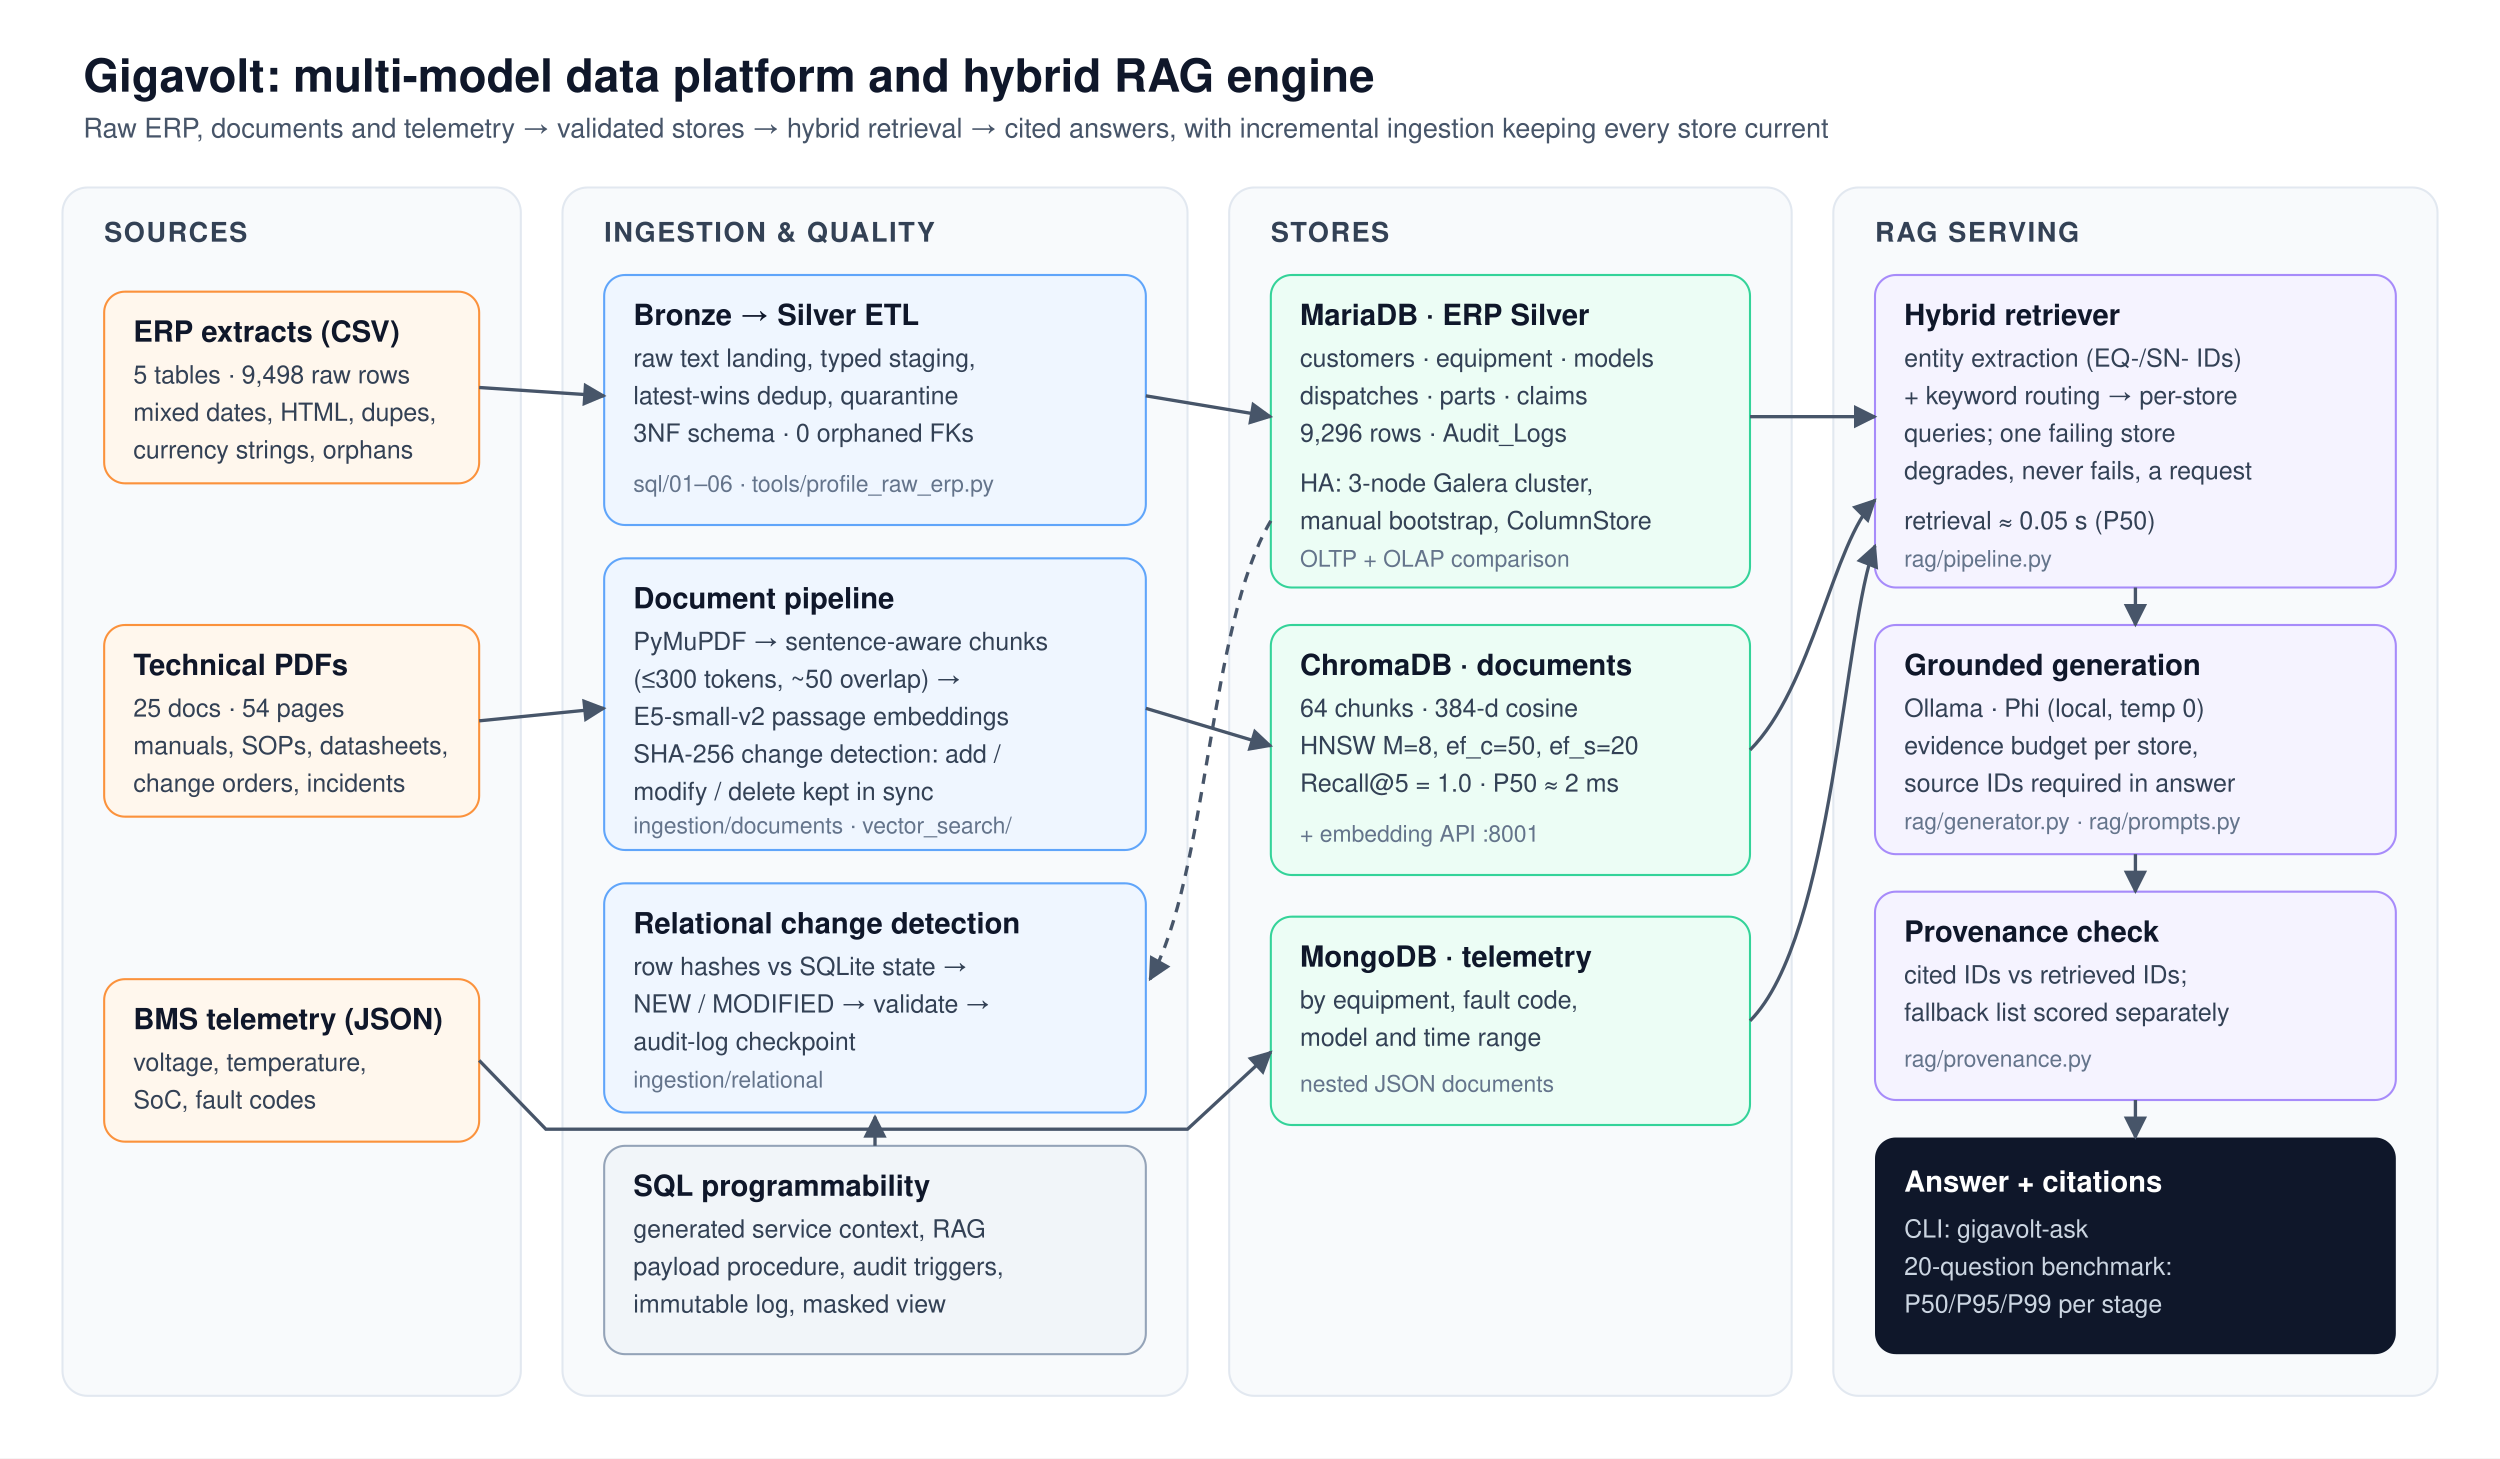
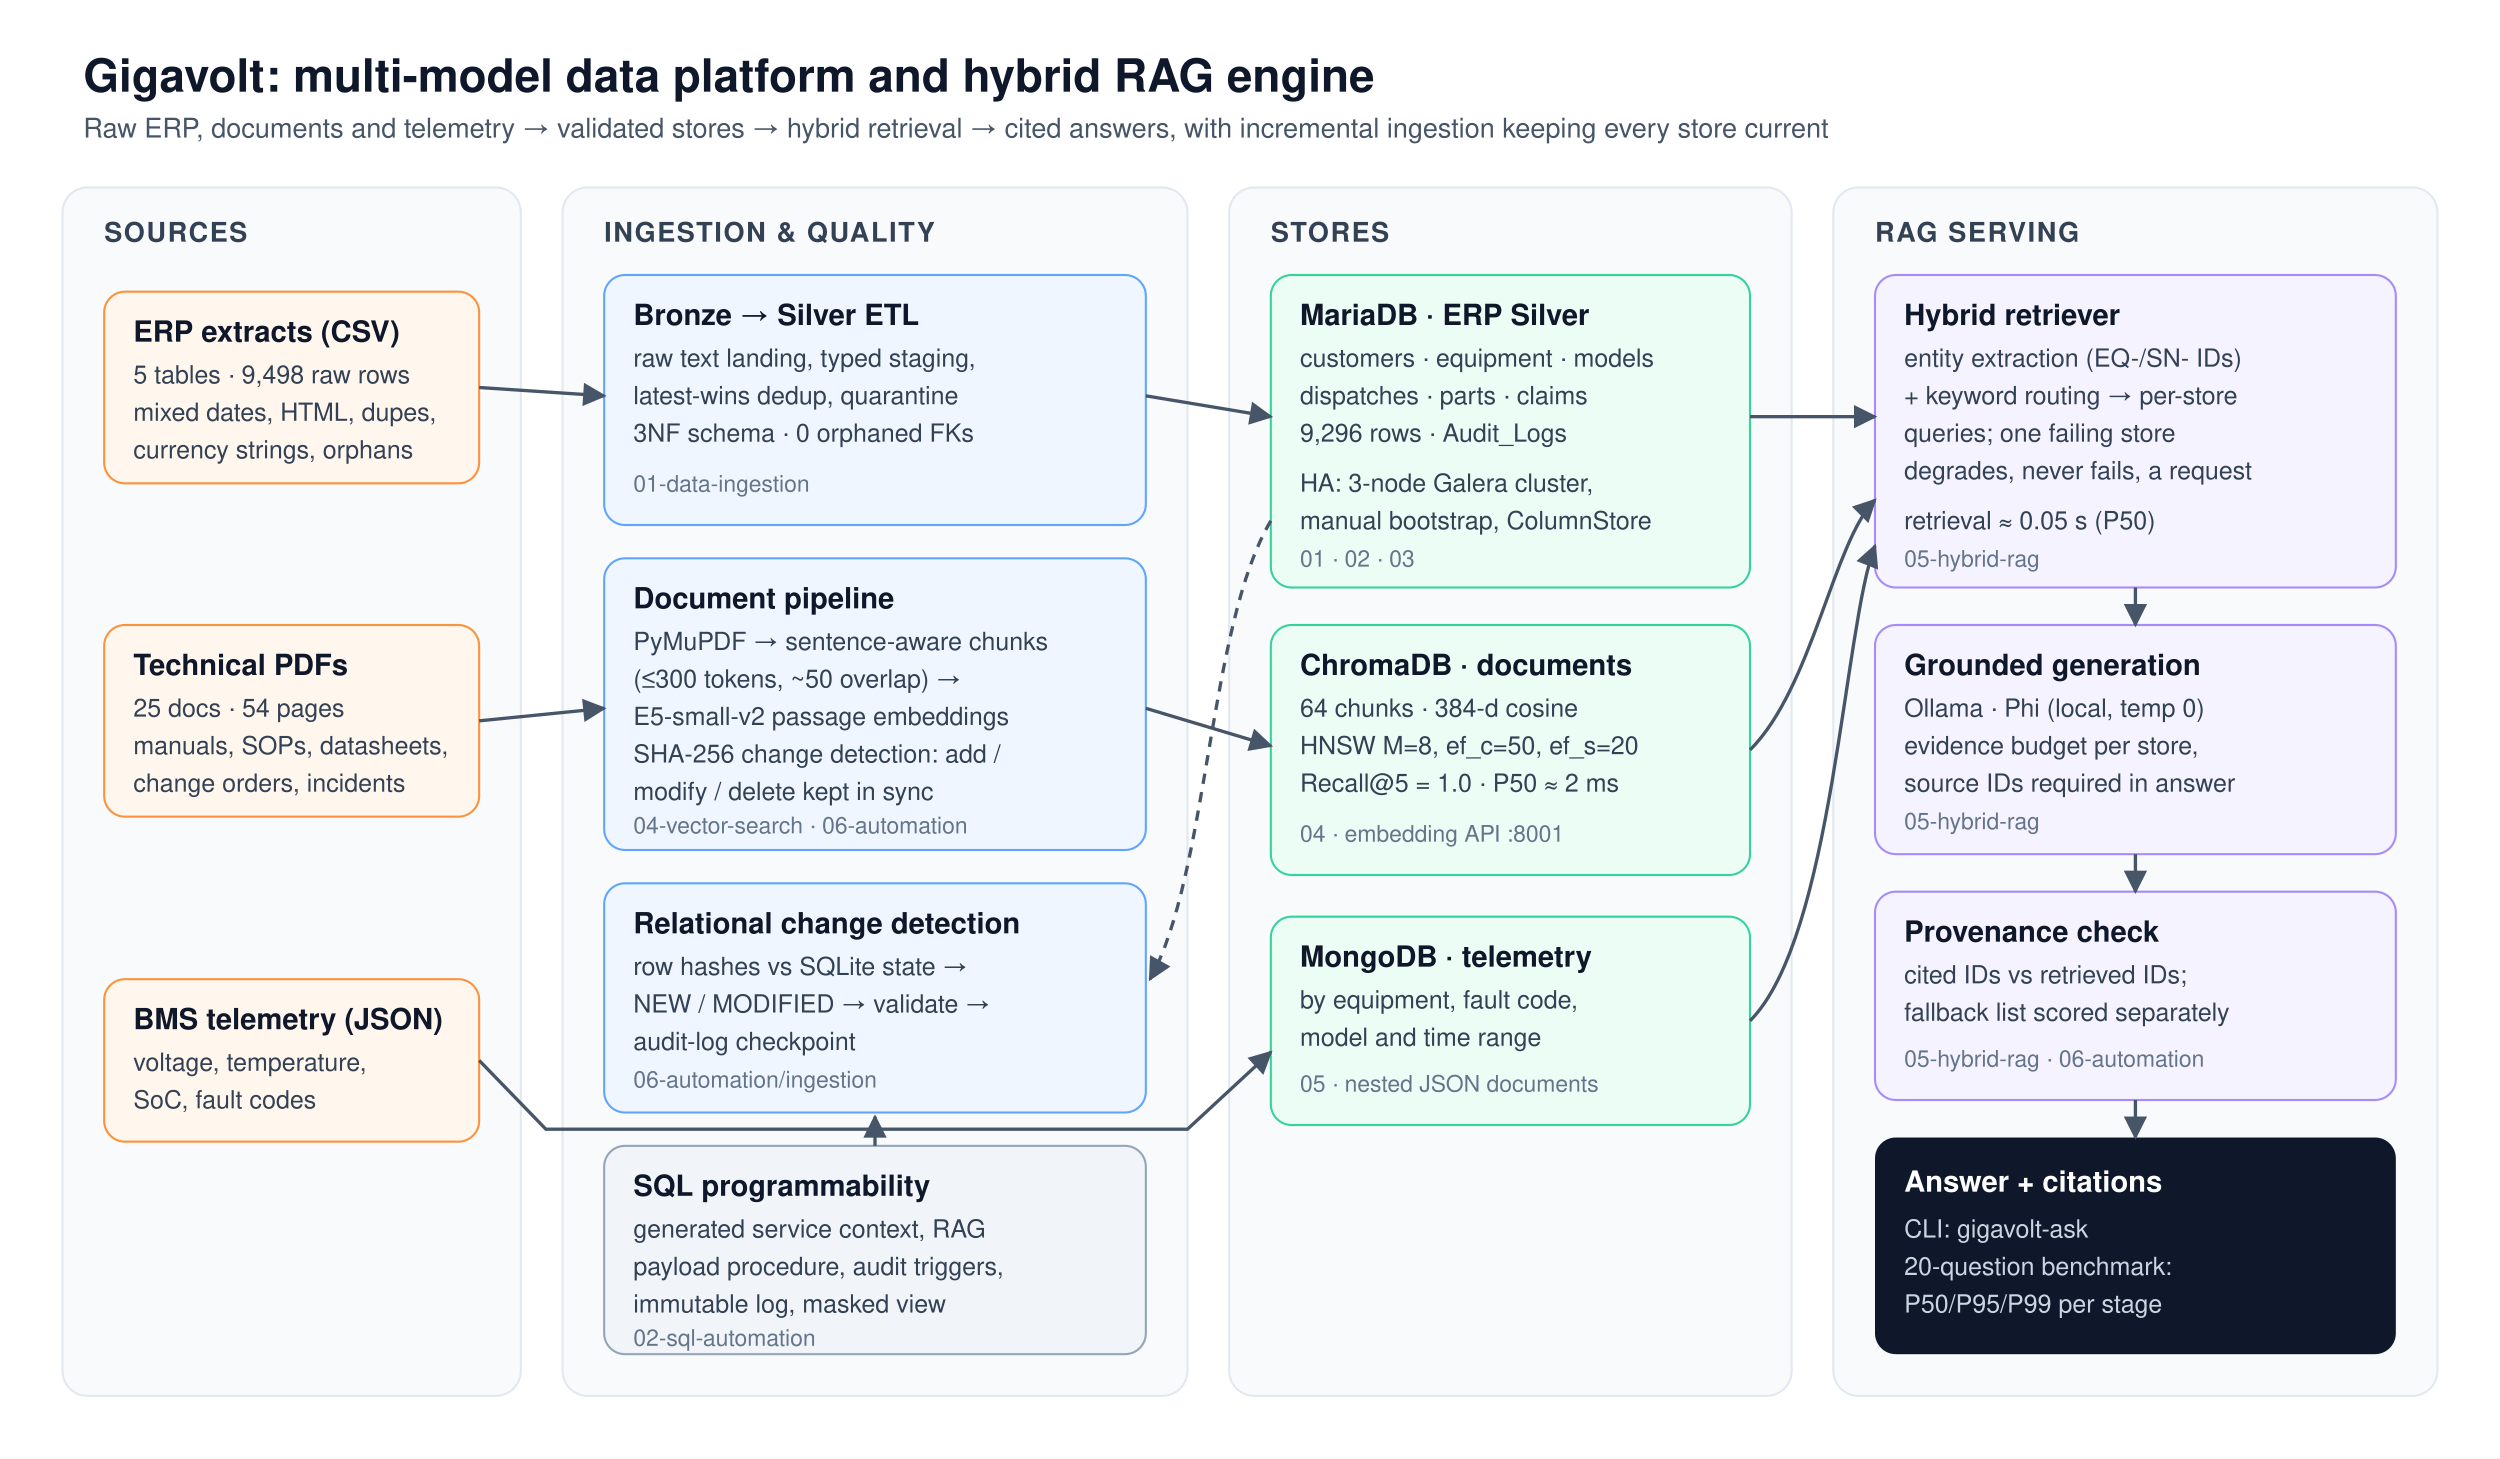
<svg xmlns="http://www.w3.org/2000/svg" viewBox="0 0 1200 700" width="1200" height="700" font-family="Segoe UI, Helvetica, Arial, sans-serif">
  <defs>
    <marker id="arrow" viewBox="0 0 10 10" refX="9" refY="5" markerWidth="7" markerHeight="7" orient="auto-start-reverse">
      <path d="M0,0 L10,5 L0,10 z" fill="#475569" />
    </marker>
    <style>
      .title { font-size: 22px; font-weight: 700; fill: #0f172a; }
      .sub { font-size: 13px; fill: #475569; }
      .zone { font-size: 13px; font-weight: 700; fill: #334155; letter-spacing: .06em; }
      .h { font-size: 14px; font-weight: 700; fill: #0f172a; }
      .t { font-size: 12px; fill: #334155; }
      .tag { font-size: 11px; fill: #64748b; }
      .edge { stroke: #475569; stroke-width: 1.6; fill: none; marker-end: url(#arrow); }
      .dash { stroke-dasharray: 5 4; }
    </style>
  </defs>
  <rect width="1200" height="700" fill="#ffffff" />
  <text x="40" y="44" class="title">Gigavolt: multi-model data platform and hybrid RAG engine</text>
  <text x="40" y="66" class="sub">Raw ERP, documents and telemetry → validated stores → hybrid retrieval → cited answers, with incremental ingestion keeping every store current</text>
  <rect x="30" y="90" width="220" height="580" rx="12" fill="#f8fafc" stroke="#e2e8f0" />
  <text x="50" y="116" class="zone">SOURCES</text>
  <rect x="270" y="90" width="300" height="580" rx="12" fill="#f8fafc" stroke="#e2e8f0" />
  <text x="290" y="116" class="zone">INGESTION &amp; QUALITY</text>
  <rect x="590" y="90" width="270" height="580" rx="12" fill="#f8fafc" stroke="#e2e8f0" />
  <text x="610" y="116" class="zone">STORES</text>
  <rect x="880" y="90" width="290" height="580" rx="12" fill="#f8fafc" stroke="#e2e8f0" />
  <text x="900" y="116" class="zone">RAG SERVING</text>
  <rect x="50" y="140" width="180" height="92" rx="10" fill="#fff7ed" stroke="#fb923c" />
  <text x="64" y="164" class="h">ERP extracts (CSV)</text>
  <text x="64" y="184" class="t">5 tables · 9,498 raw rows</text>
  <text x="64" y="202" class="t">mixed dates, HTML, dupes,</text>
  <text x="64" y="220" class="t">currency strings, orphans</text>
  <rect x="50" y="300" width="180" height="92" rx="10" fill="#fff7ed" stroke="#fb923c" />
  <text x="64" y="324" class="h">Technical PDFs</text>
  <text x="64" y="344" class="t">25 docs · 54 pages</text>
  <text x="64" y="362" class="t">manuals, SOPs, datasheets,</text>
  <text x="64" y="380" class="t">change orders, incidents</text>
  <rect x="50" y="470" width="180" height="78" rx="10" fill="#fff7ed" stroke="#fb923c" />
  <text x="64" y="494" class="h">BMS telemetry (JSON)</text>
  <text x="64" y="514" class="t">voltage, temperature,</text>
  <text x="64" y="532" class="t">SoC, fault codes</text>
  <rect x="290" y="132" width="260" height="120" rx="10" fill="#eff6ff" stroke="#60a5fa" />
  <text x="304" y="156" class="h">Bronze → Silver ETL</text>
  <text x="304" y="176" class="t">raw text landing, typed staging,</text>
  <text x="304" y="194" class="t">latest-wins dedup, quarantine</text>
  <text x="304" y="212" class="t">3NF schema · 0 orphaned FKs</text>
-   <text x="304" y="236" class="tag">sql/01–06 · tools/profile_raw_erp.py</text>
+   <text x="304" y="236" class="tag">01-data-ingestion</text>
  <rect x="290" y="268" width="260" height="140" rx="10" fill="#eff6ff" stroke="#60a5fa" />
  <text x="304" y="292" class="h">Document pipeline</text>
  <text x="304" y="312" class="t">PyMuPDF → sentence-aware chunks</text>
  <text x="304" y="330" class="t">(≤300 tokens, ~50 overlap) →</text>
  <text x="304" y="348" class="t">E5-small-v2 passage embeddings</text>
  <text x="304" y="366" class="t">SHA-256 change detection: add /</text>
  <text x="304" y="384" class="t">modify / delete kept in sync</text>
-   <text x="304" y="400" class="tag">ingestion/documents · vector_search/</text>
+   <text x="304" y="400" class="tag">04-vector-search · 06-automation</text>
  <rect x="290" y="424" width="260" height="110" rx="10" fill="#eff6ff" stroke="#60a5fa" />
  <text x="304" y="448" class="h">Relational change detection</text>
  <text x="304" y="468" class="t">row hashes vs SQLite state →</text>
  <text x="304" y="486" class="t">NEW / MODIFIED → validate →</text>
  <text x="304" y="504" class="t">audit-log checkpoint</text>
-   <text x="304" y="522" class="tag">ingestion/relational</text>
+   <text x="304" y="522" class="tag">06-automation/ingestion</text>
  <rect x="290" y="550" width="260" height="100" rx="10" fill="#f1f5f9" stroke="#94a3b8" />
  <text x="304" y="574" class="h">SQL programmability</text>
  <text x="304" y="594" class="t">generated service context, RAG</text>
  <text x="304" y="612" class="t">payload procedure, audit triggers,</text>
  <text x="304" y="630" class="t">immutable log, masked view</text>
+   <text x="304" y="646" class="tag">02-sql-automation</text>
  <rect x="610" y="132" width="230" height="150" rx="10" fill="#ecfdf5" stroke="#34d399" />
  <text x="624" y="156" class="h">MariaDB · ERP Silver</text>
  <text x="624" y="176" class="t">customers · equipment · models</text>
  <text x="624" y="194" class="t">dispatches · parts · claims</text>
  <text x="624" y="212" class="t">9,296 rows · Audit_Logs</text>
  <text x="624" y="236" class="t">HA: 3-node Galera cluster,</text>
  <text x="624" y="254" class="t">manual bootstrap, ColumnStore</text>
-   <text x="624" y="272" class="tag">OLTP + OLAP comparison</text>
+   <text x="624" y="272" class="tag">01 · 02 · 03</text>
  <rect x="610" y="300" width="230" height="120" rx="10" fill="#ecfdf5" stroke="#34d399" />
  <text x="624" y="324" class="h">ChromaDB · documents</text>
  <text x="624" y="344" class="t">64 chunks · 384-d cosine</text>
  <text x="624" y="362" class="t">HNSW M=8, ef_c=50, ef_s=20</text>
  <text x="624" y="380" class="t">Recall@5 = 1.0 · P50 ≈ 2 ms</text>
-   <text x="624" y="404" class="tag">+ embedding API :8001</text>
+   <text x="624" y="404" class="tag">04 · embedding API :8001</text>
  <rect x="610" y="440" width="230" height="100" rx="10" fill="#ecfdf5" stroke="#34d399" />
  <text x="624" y="464" class="h">MongoDB · telemetry</text>
  <text x="624" y="484" class="t">by equipment, fault code,</text>
  <text x="624" y="502" class="t">model and time range</text>
-   <text x="624" y="524" class="tag">nested JSON documents</text>
+   <text x="624" y="524" class="tag">05 · nested JSON documents</text>
  <rect x="900" y="132" width="250" height="150" rx="10" fill="#f5f3ff" stroke="#a78bfa" />
  <text x="914" y="156" class="h">Hybrid retriever</text>
  <text x="914" y="176" class="t">entity extraction (EQ-/SN- IDs)</text>
  <text x="914" y="194" class="t">+ keyword routing → per-store</text>
  <text x="914" y="212" class="t">queries; one failing store</text>
  <text x="914" y="230" class="t">degrades, never fails, a request</text>
  <text x="914" y="254" class="t">retrieval ≈ 0.05 s (P50)</text>
-   <text x="914" y="272" class="tag">rag/pipeline.py</text>
+   <text x="914" y="272" class="tag">05-hybrid-rag</text>
  <rect x="900" y="300" width="250" height="110" rx="10" fill="#f5f3ff" stroke="#a78bfa" />
  <text x="914" y="324" class="h">Grounded generation</text>
  <text x="914" y="344" class="t">Ollama · Phi (local, temp 0)</text>
  <text x="914" y="362" class="t">evidence budget per store,</text>
  <text x="914" y="380" class="t">source IDs required in answer</text>
-   <text x="914" y="398" class="tag">rag/generator.py · rag/prompts.py</text>
+   <text x="914" y="398" class="tag">05-hybrid-rag</text>
  <rect x="900" y="428" width="250" height="100" rx="10" fill="#f5f3ff" stroke="#a78bfa" />
  <text x="914" y="452" class="h">Provenance check</text>
  <text x="914" y="472" class="t">cited IDs vs retrieved IDs;</text>
  <text x="914" y="490" class="t">fallback list scored separately</text>
-   <text x="914" y="512" class="tag">rag/provenance.py</text>
+   <text x="914" y="512" class="tag">05-hybrid-rag · 06-automation</text>
  <rect x="900" y="546" width="250" height="104" rx="10" fill="#0f172a" />
  <text x="914" y="572" class="h" fill="#ffffff" style="fill:#ffffff">Answer + citations</text>
  <text x="914" y="594" class="t" style="fill:#cbd5e1">CLI: gigavolt-ask</text>
  <text x="914" y="612" class="t" style="fill:#cbd5e1">20-question benchmark:</text>
  <text x="914" y="630" class="t" style="fill:#cbd5e1">P50/P95/P99 per stage</text>
  <path class="edge" d="M230,186 L290,190" />
  <path class="edge" d="M230,346 L290,340" />
  <path class="edge" d="M230,509 L262,542 L570,542 L610,505" />
  <path class="edge" d="M550,190 L610,200" />
  <path class="edge" d="M550,340 L610,358" />
  <path class="edge dash" d="M610,250 C580,300 580,420 552,470" />
  <path class="edge dash" d="M420,550 L420,536" />
  <path class="edge" d="M840,200 L900,200" />
  <path class="edge" d="M840,360 C870,330 880,260 900,240" />
  <path class="edge" d="M840,490 C880,450 885,300 900,262" />
  <path class="edge" d="M1025,282 L1025,300" />
  <path class="edge" d="M1025,410 L1025,428" />
  <path class="edge" d="M1025,528 L1025,546" />
</svg>
